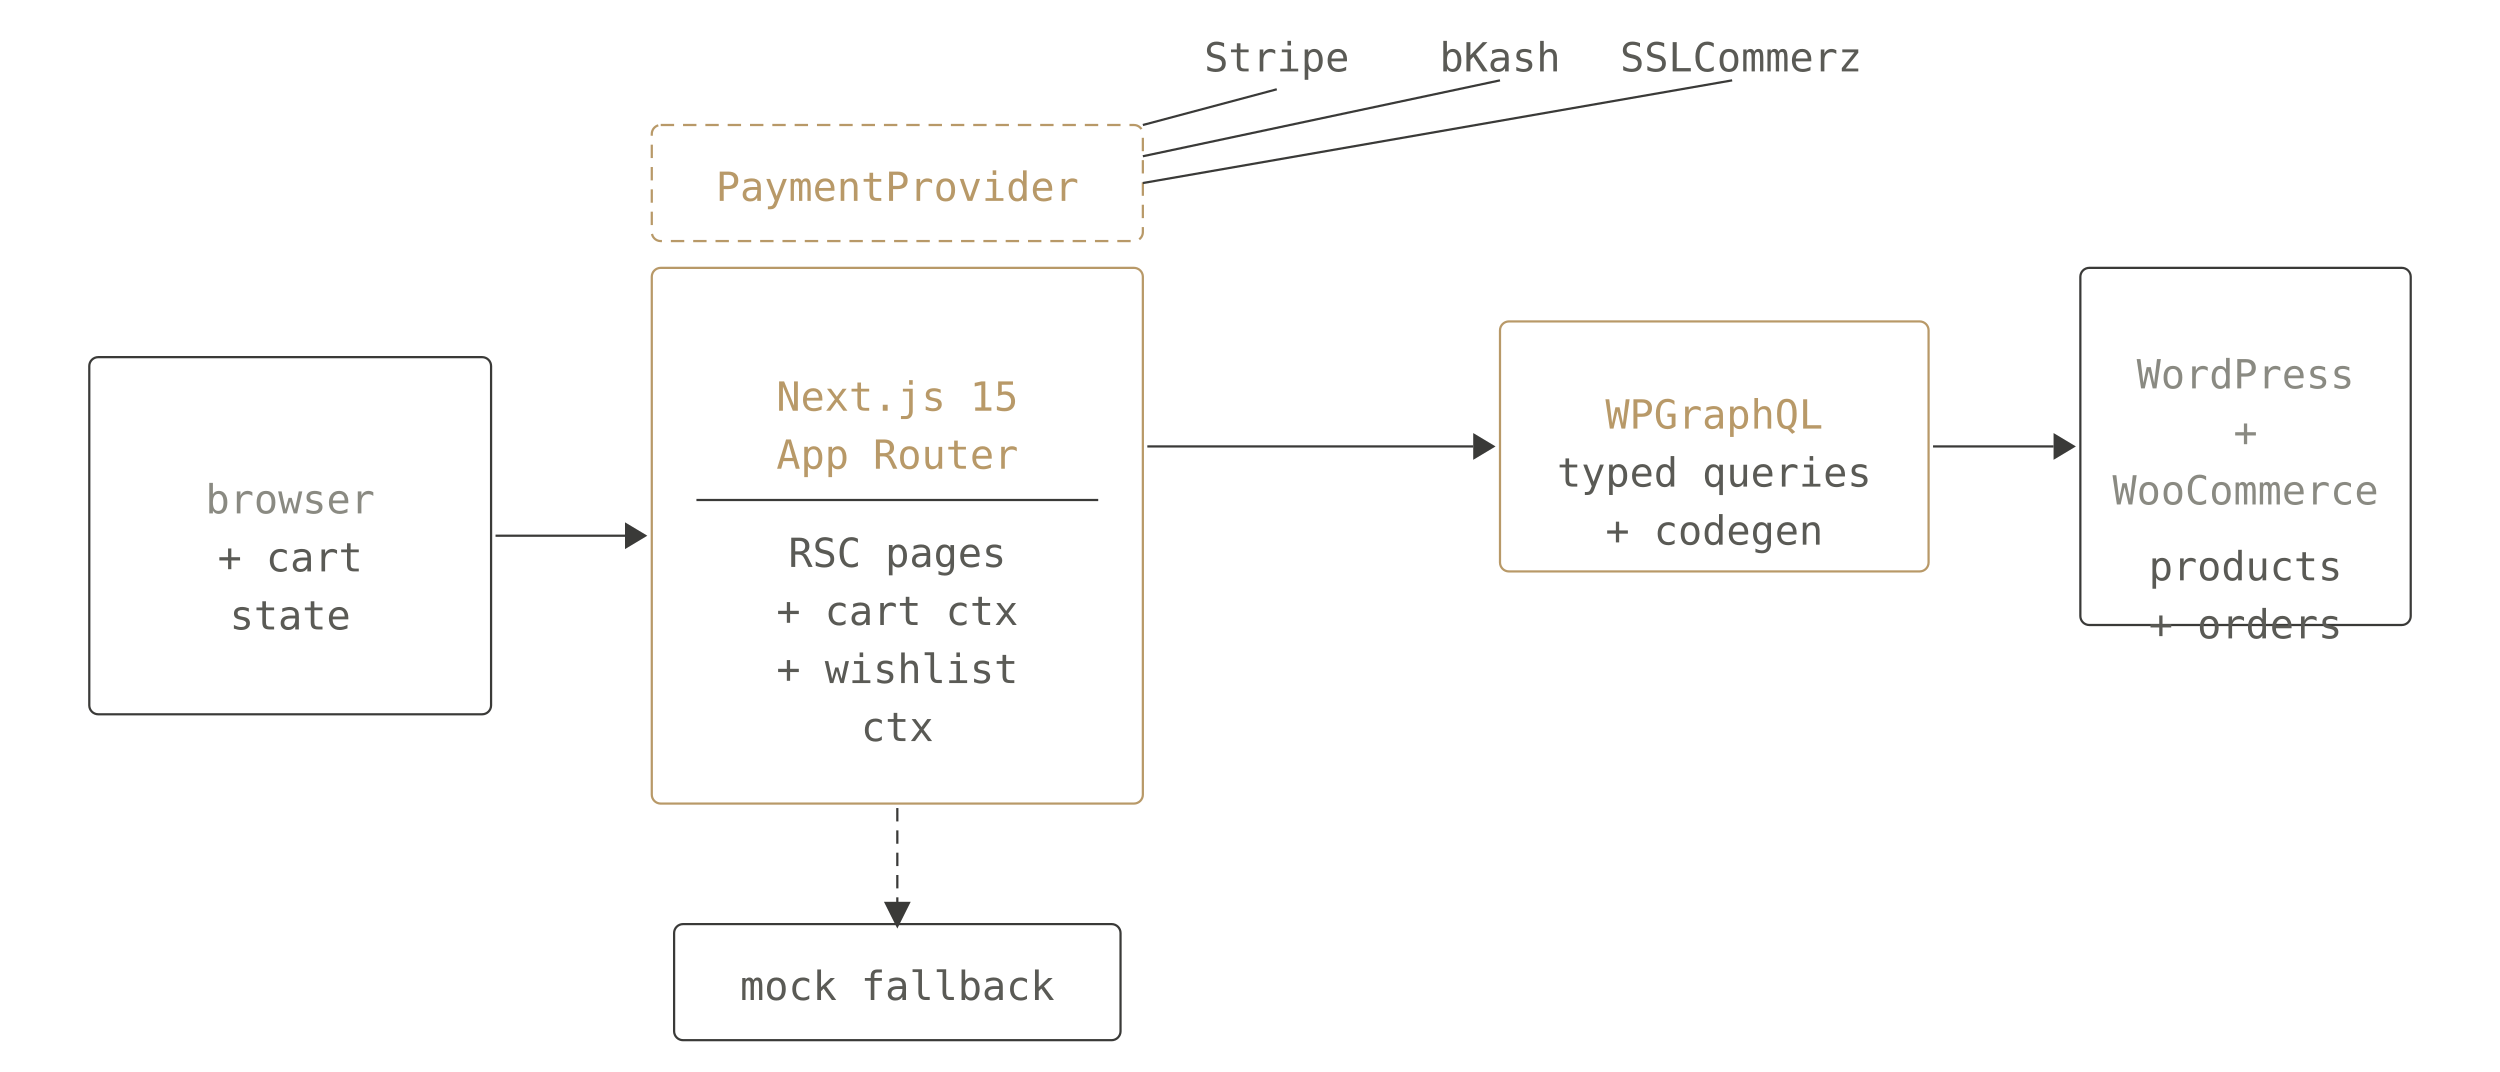
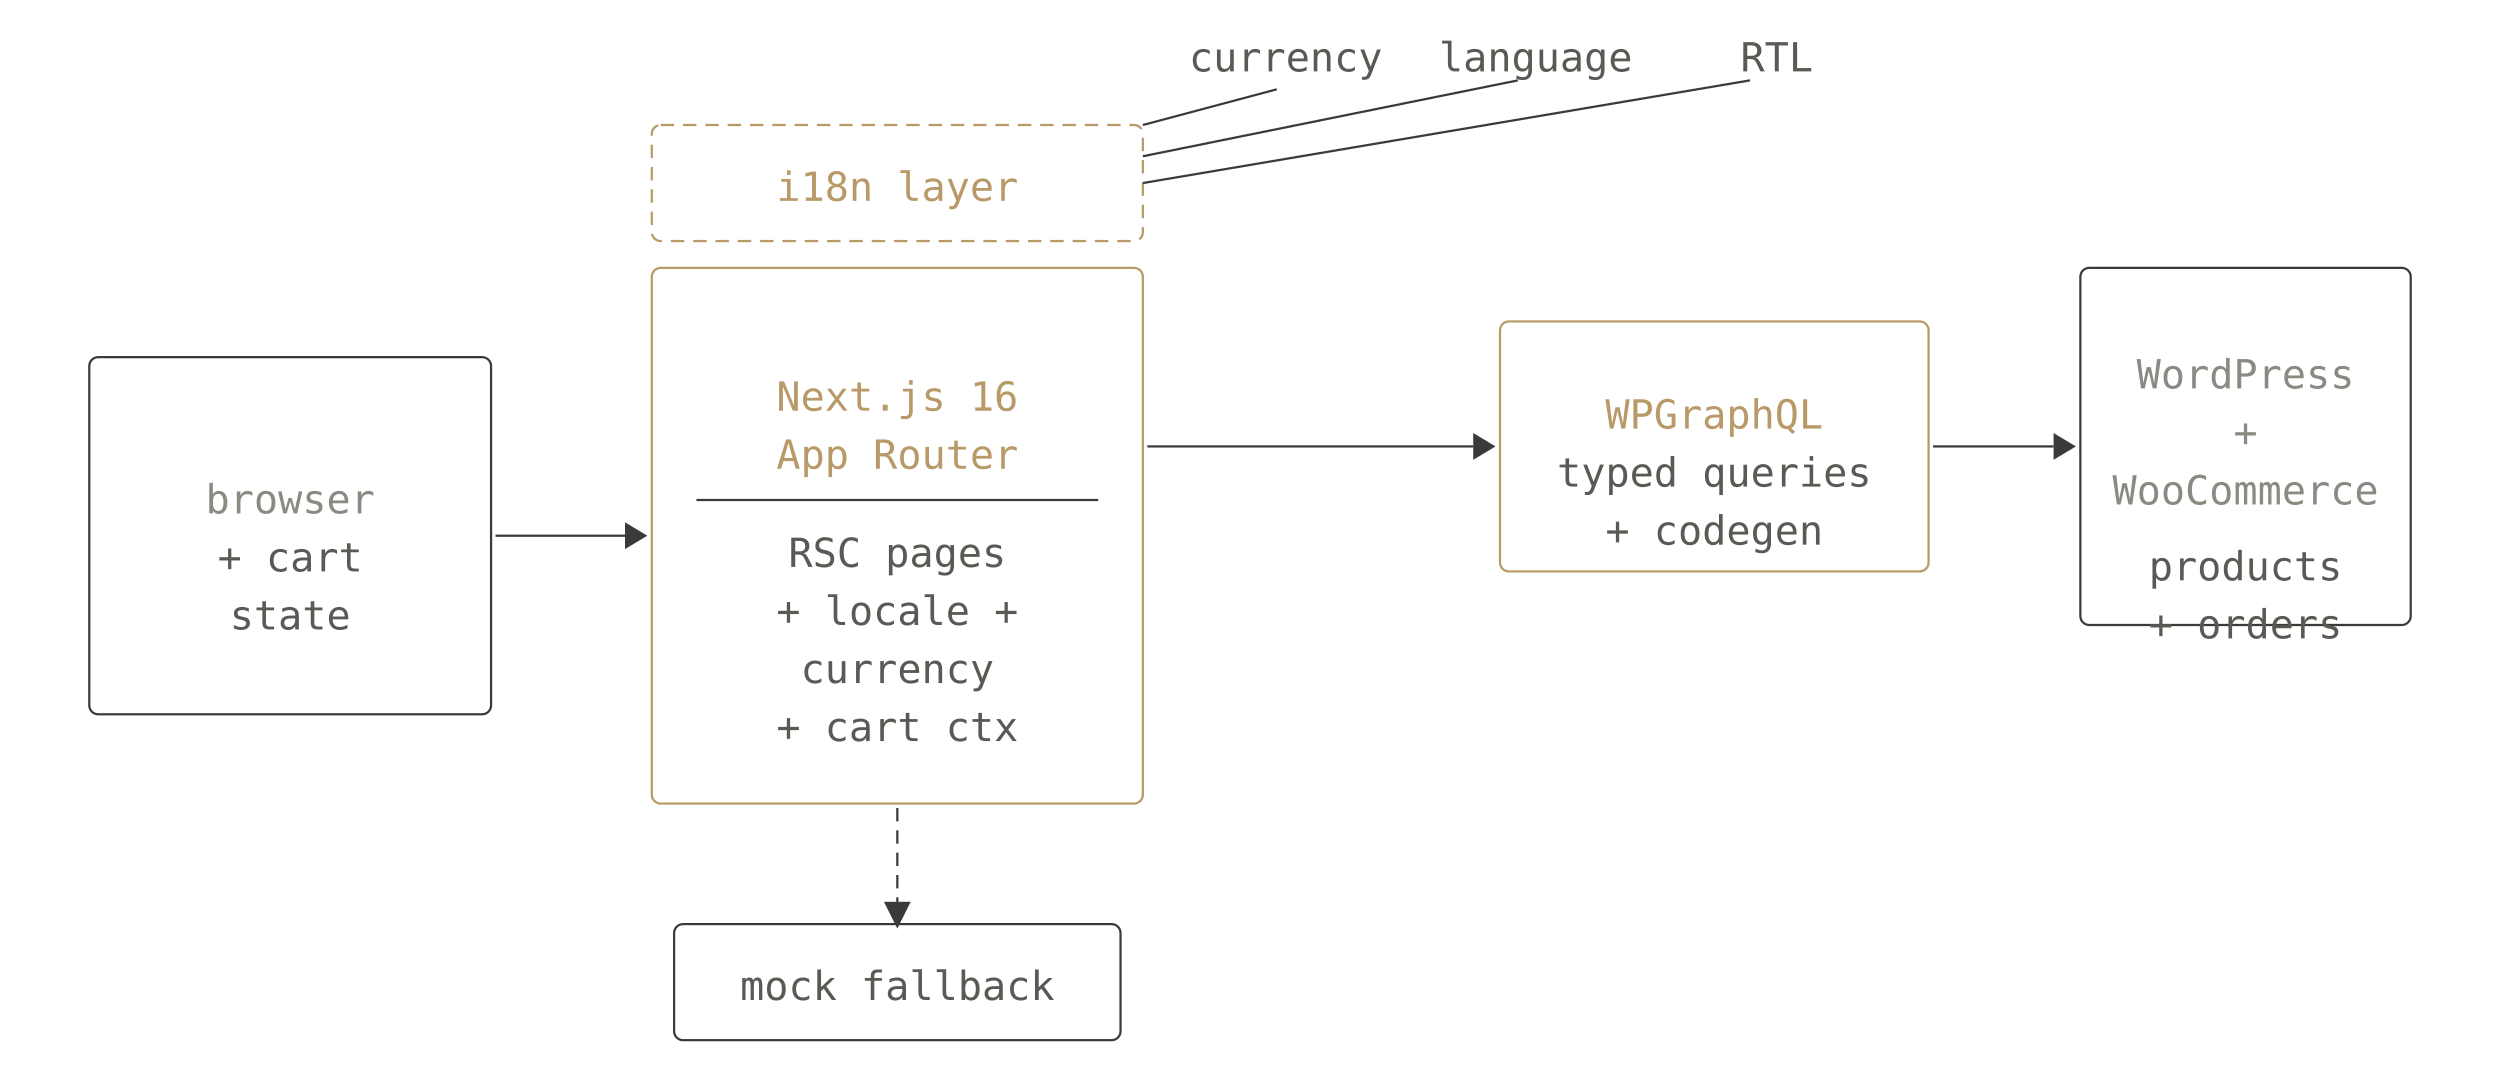
<svg xmlns="http://www.w3.org/2000/svg" viewBox="0 0 560 240" fill="none" role="img" aria-labelledby="haqmart-title haqmart-desc">
  <rect x="20" y="80" width="90" height="80" rx="2" stroke="#3A3A38" stroke-width="0.5" />
  <text x="65" y="115" text-anchor="middle" font-family="monospace" font-size="9" fill="#8A8A82">browser</text>
  <text x="65" y="128" text-anchor="middle" font-family="monospace" font-size="9" fill="#5A5A55">+ cart</text>
  <text x="65" y="141" text-anchor="middle" font-family="monospace" font-size="9" fill="#5A5A55">state</text>
  <line x1="111" y1="120" x2="140" y2="120" stroke="#3A3A38" stroke-width="0.5" />
  <polygon points="140,117 145,120 140,123" fill="#3A3A38" />
  <rect x="146" y="60" width="110" height="120" rx="2" stroke="#B89968" stroke-width="0.5" />
-   <text x="201" y="92" text-anchor="middle" font-family="monospace" font-size="9" fill="#B89968">Next.js 15</text>
+   <text x="201" y="92" text-anchor="middle" font-family="monospace" font-size="9" fill="#B89968">Next.js 16</text>
  <text x="201" y="105" text-anchor="middle" font-family="monospace" font-size="9" fill="#B89968">App Router</text>
  <line x1="156" y1="112" x2="246" y2="112" stroke="#3A3A38" stroke-width="0.5" />
  <text x="201" y="127" text-anchor="middle" font-family="monospace" font-size="9" fill="#5A5A55">RSC pages</text>
-   <text x="201" y="140" text-anchor="middle" font-family="monospace" font-size="9" fill="#5A5A55">+ cart ctx</text>
-   <text x="201" y="153" text-anchor="middle" font-family="monospace" font-size="9" fill="#5A5A55">+ wishlist</text>
-   <text x="201" y="166" text-anchor="middle" font-family="monospace" font-size="9" fill="#5A5A55">ctx</text>
+   <text x="201" y="140" text-anchor="middle" font-family="monospace" font-size="9" fill="#5A5A55">+ locale +</text>
+   <text x="201" y="153" text-anchor="middle" font-family="monospace" font-size="9" fill="#5A5A55">currency</text>
+   <text x="201" y="166" text-anchor="middle" font-family="monospace" font-size="9" fill="#5A5A55">+ cart ctx</text>
  <line x1="257" y1="100" x2="330" y2="100" stroke="#3A3A38" stroke-width="0.5" />
  <polygon points="330,97 335,100 330,103" fill="#3A3A38" />
  <rect x="336" y="72" width="96" height="56" rx="2" stroke="#B89968" stroke-width="0.5" />
  <text x="384" y="96" text-anchor="middle" font-family="monospace" font-size="9" fill="#B89968">WPGraphQL</text>
  <text x="384" y="109" text-anchor="middle" font-family="monospace" font-size="9" fill="#5A5A55">typed queries</text>
  <text x="384" y="122" text-anchor="middle" font-family="monospace" font-size="9" fill="#5A5A55">+ codegen</text>
  <line x1="433" y1="100" x2="460" y2="100" stroke="#3A3A38" stroke-width="0.5" />
  <polygon points="460,97 465,100 460,103" fill="#3A3A38" />
  <rect x="466" y="60" width="74" height="80" rx="2" stroke="#3A3A38" stroke-width="0.5" />
  <text x="503" y="87" text-anchor="middle" font-family="monospace" font-size="9" fill="#8A8A82">WordPress</text>
  <text x="503" y="100" text-anchor="middle" font-family="monospace" font-size="9" fill="#8A8A82">+</text>
  <text x="503" y="113" text-anchor="middle" font-family="monospace" font-size="9" fill="#8A8A82">WooCommerce</text>
  <text x="503" y="130" text-anchor="middle" font-family="monospace" font-size="9" fill="#5A5A55">products</text>
  <text x="503" y="143" text-anchor="middle" font-family="monospace" font-size="9" fill="#5A5A55">+ orders</text>
  <line x1="201" y1="181" x2="201" y2="205" stroke="#3A3A38" stroke-width="0.5" stroke-dasharray="3 2" />
  <polygon points="198,202 201,208 204,202" fill="#3A3A38" />
  <rect x="151" y="207" width="100" height="26" rx="2" stroke="#3A3A38" stroke-width="0.5" />
  <text x="201" y="224" text-anchor="middle" font-family="monospace" font-size="9" fill="#5A5A55">mock fallback</text>
  <rect x="146" y="28" width="110" height="26" rx="2" stroke="#B89968" stroke-width="0.5" stroke-dasharray="3 2" />
-   <text x="201" y="45" text-anchor="middle" font-family="monospace" font-size="9" fill="#B89968">PaymentProvider</text>
-   <text x="286" y="16" text-anchor="middle" font-family="monospace" font-size="9" fill="#5A5A55">Stripe</text>
-   <text x="336" y="16" text-anchor="middle" font-family="monospace" font-size="9" fill="#5A5A55">bKash</text>
-   <text x="390" y="16" text-anchor="middle" font-family="monospace" font-size="9" fill="#5A5A55">SSLCommerz</text>
+   <text x="201" y="45" text-anchor="middle" font-family="monospace" font-size="9" fill="#B89968">i18n layer</text>
+   <text x="288" y="16" text-anchor="middle" font-family="monospace" font-size="9" fill="#5A5A55">currency</text>
+   <text x="344" y="16" text-anchor="middle" font-family="monospace" font-size="9" fill="#5A5A55">language</text>
+   <text x="398" y="16" text-anchor="middle" font-family="monospace" font-size="9" fill="#5A5A55">RTL</text>
  <line x1="256" y1="28" x2="286" y2="20" stroke="#3A3A38" stroke-width="0.5" />
-   <line x1="256" y1="35" x2="336" y2="18" stroke="#3A3A38" stroke-width="0.5" />
-   <line x1="256" y1="41" x2="388" y2="18" stroke="#3A3A38" stroke-width="0.5" />
+   <line x1="256" y1="35" x2="340" y2="18" stroke="#3A3A38" stroke-width="0.5" />
+   <line x1="256" y1="41" x2="392" y2="18" stroke="#3A3A38" stroke-width="0.5" />
</svg>
